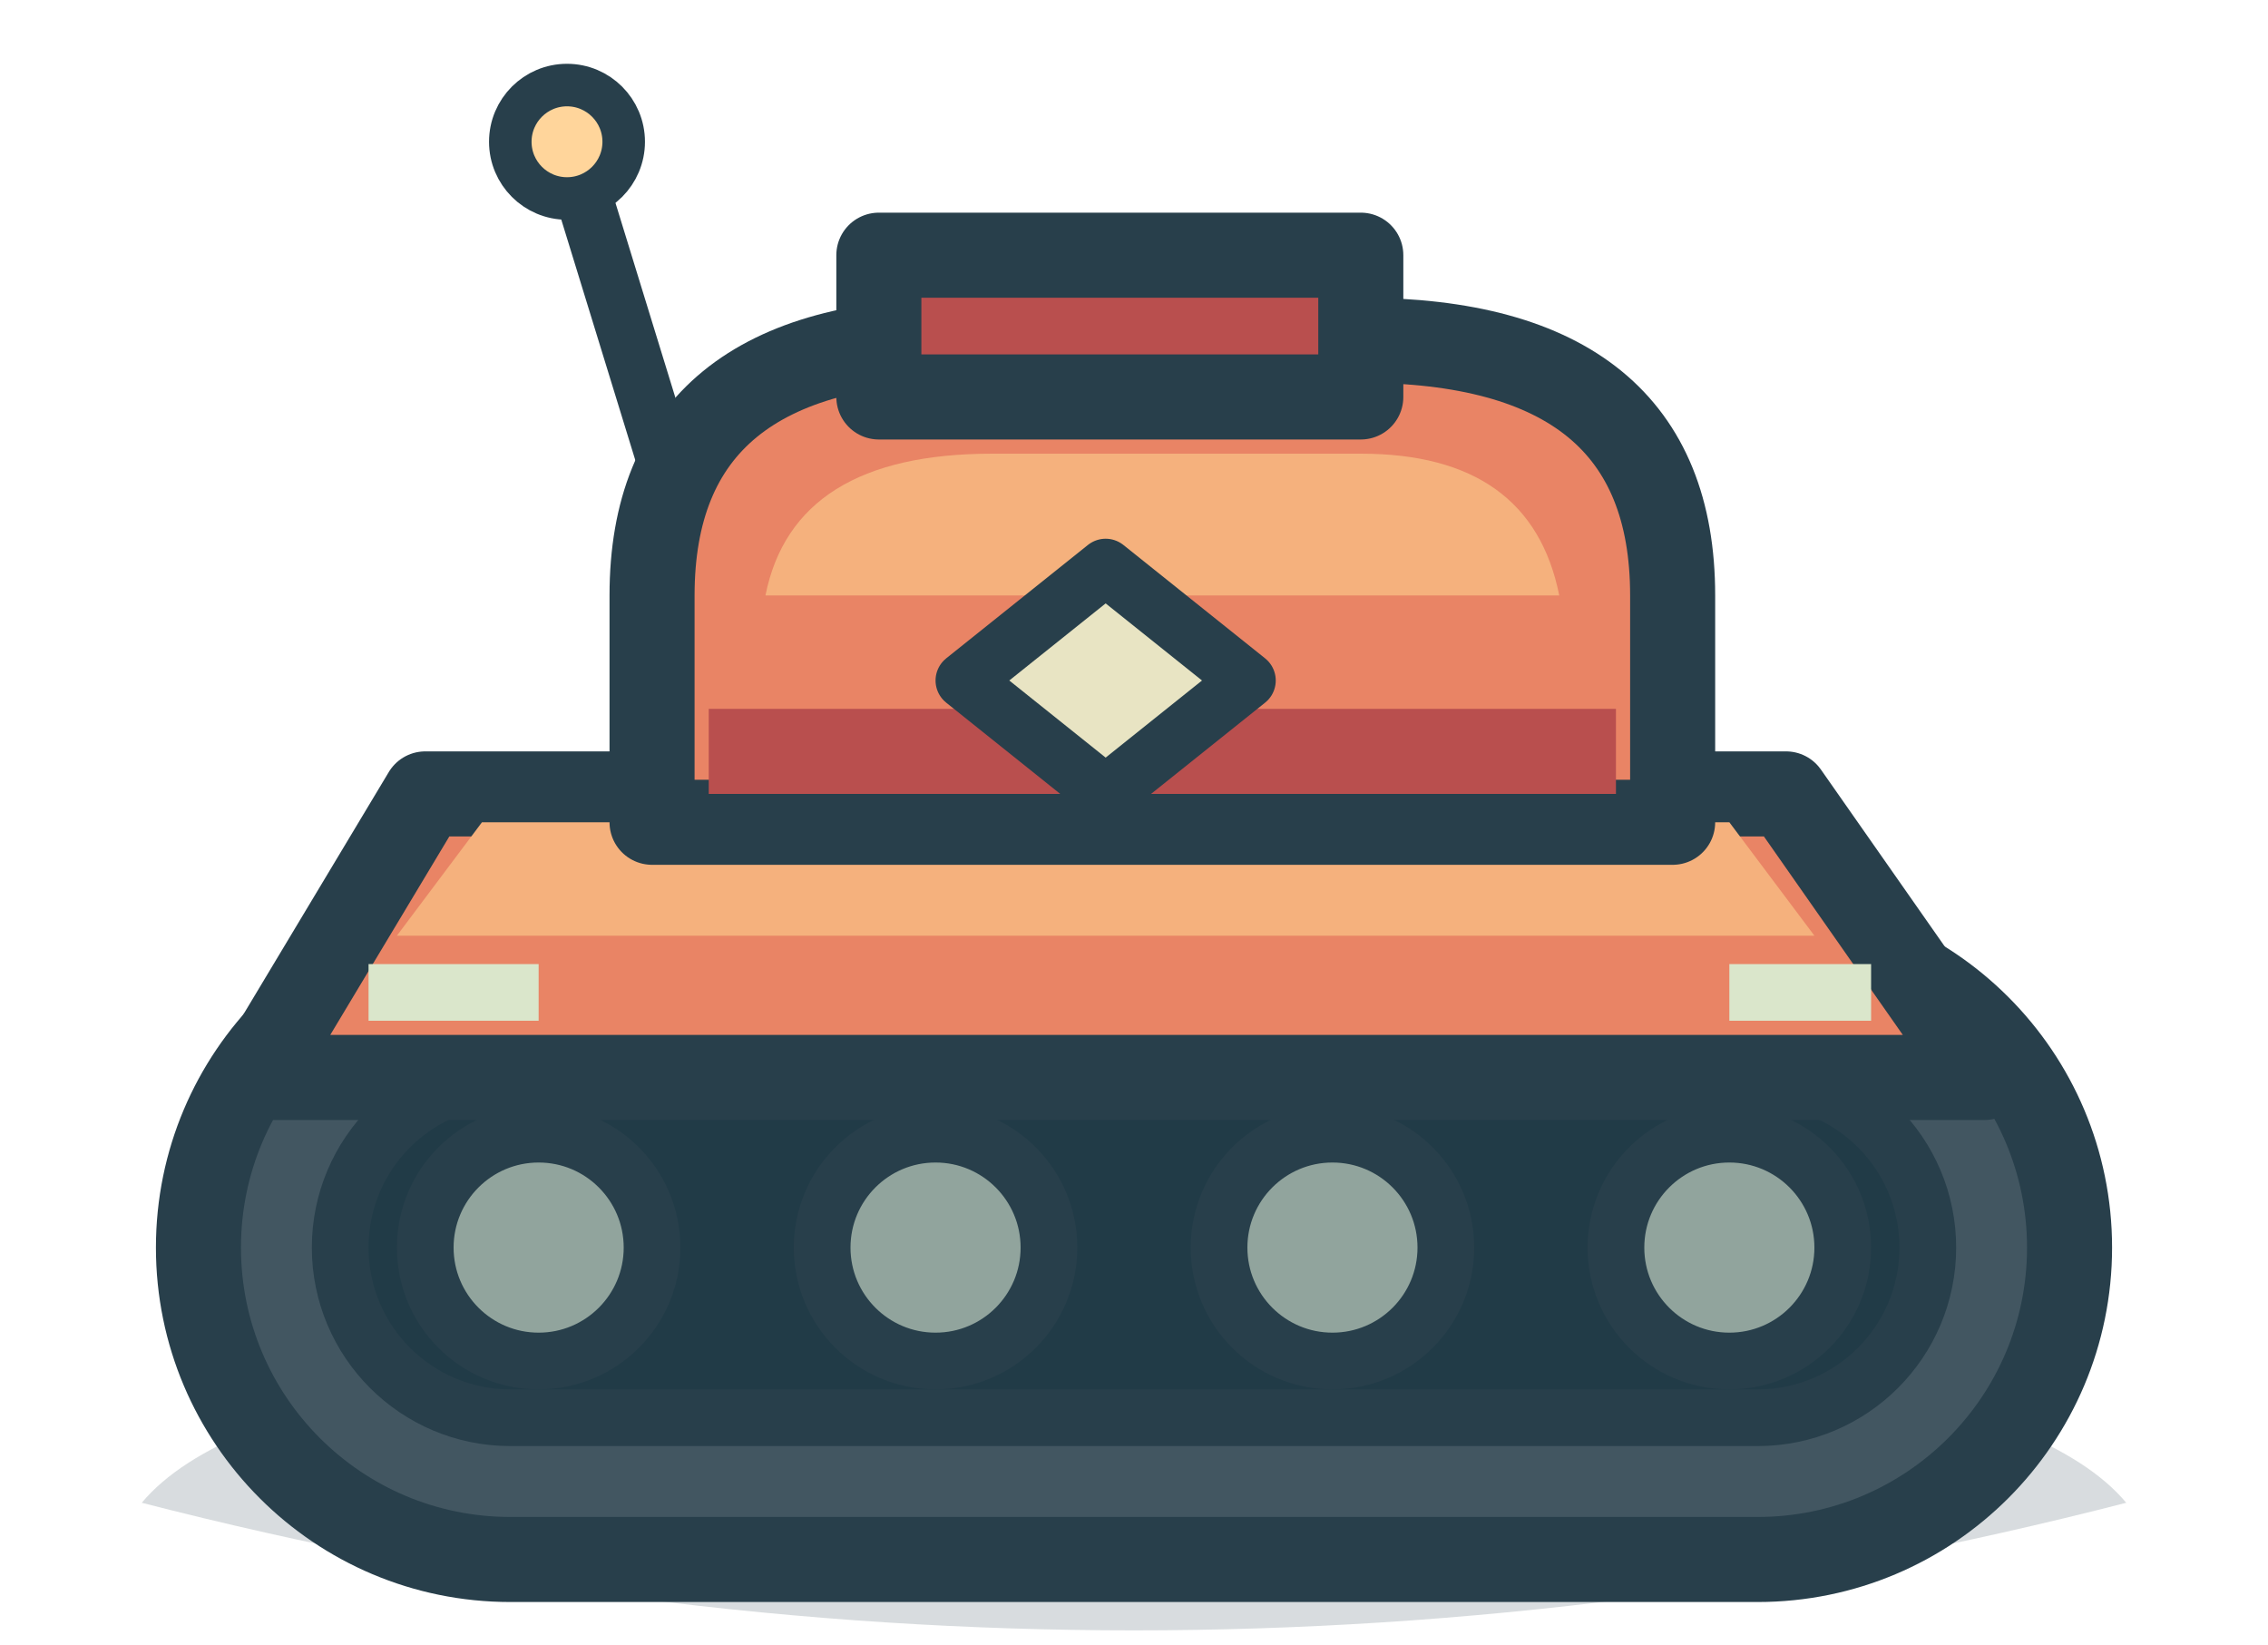
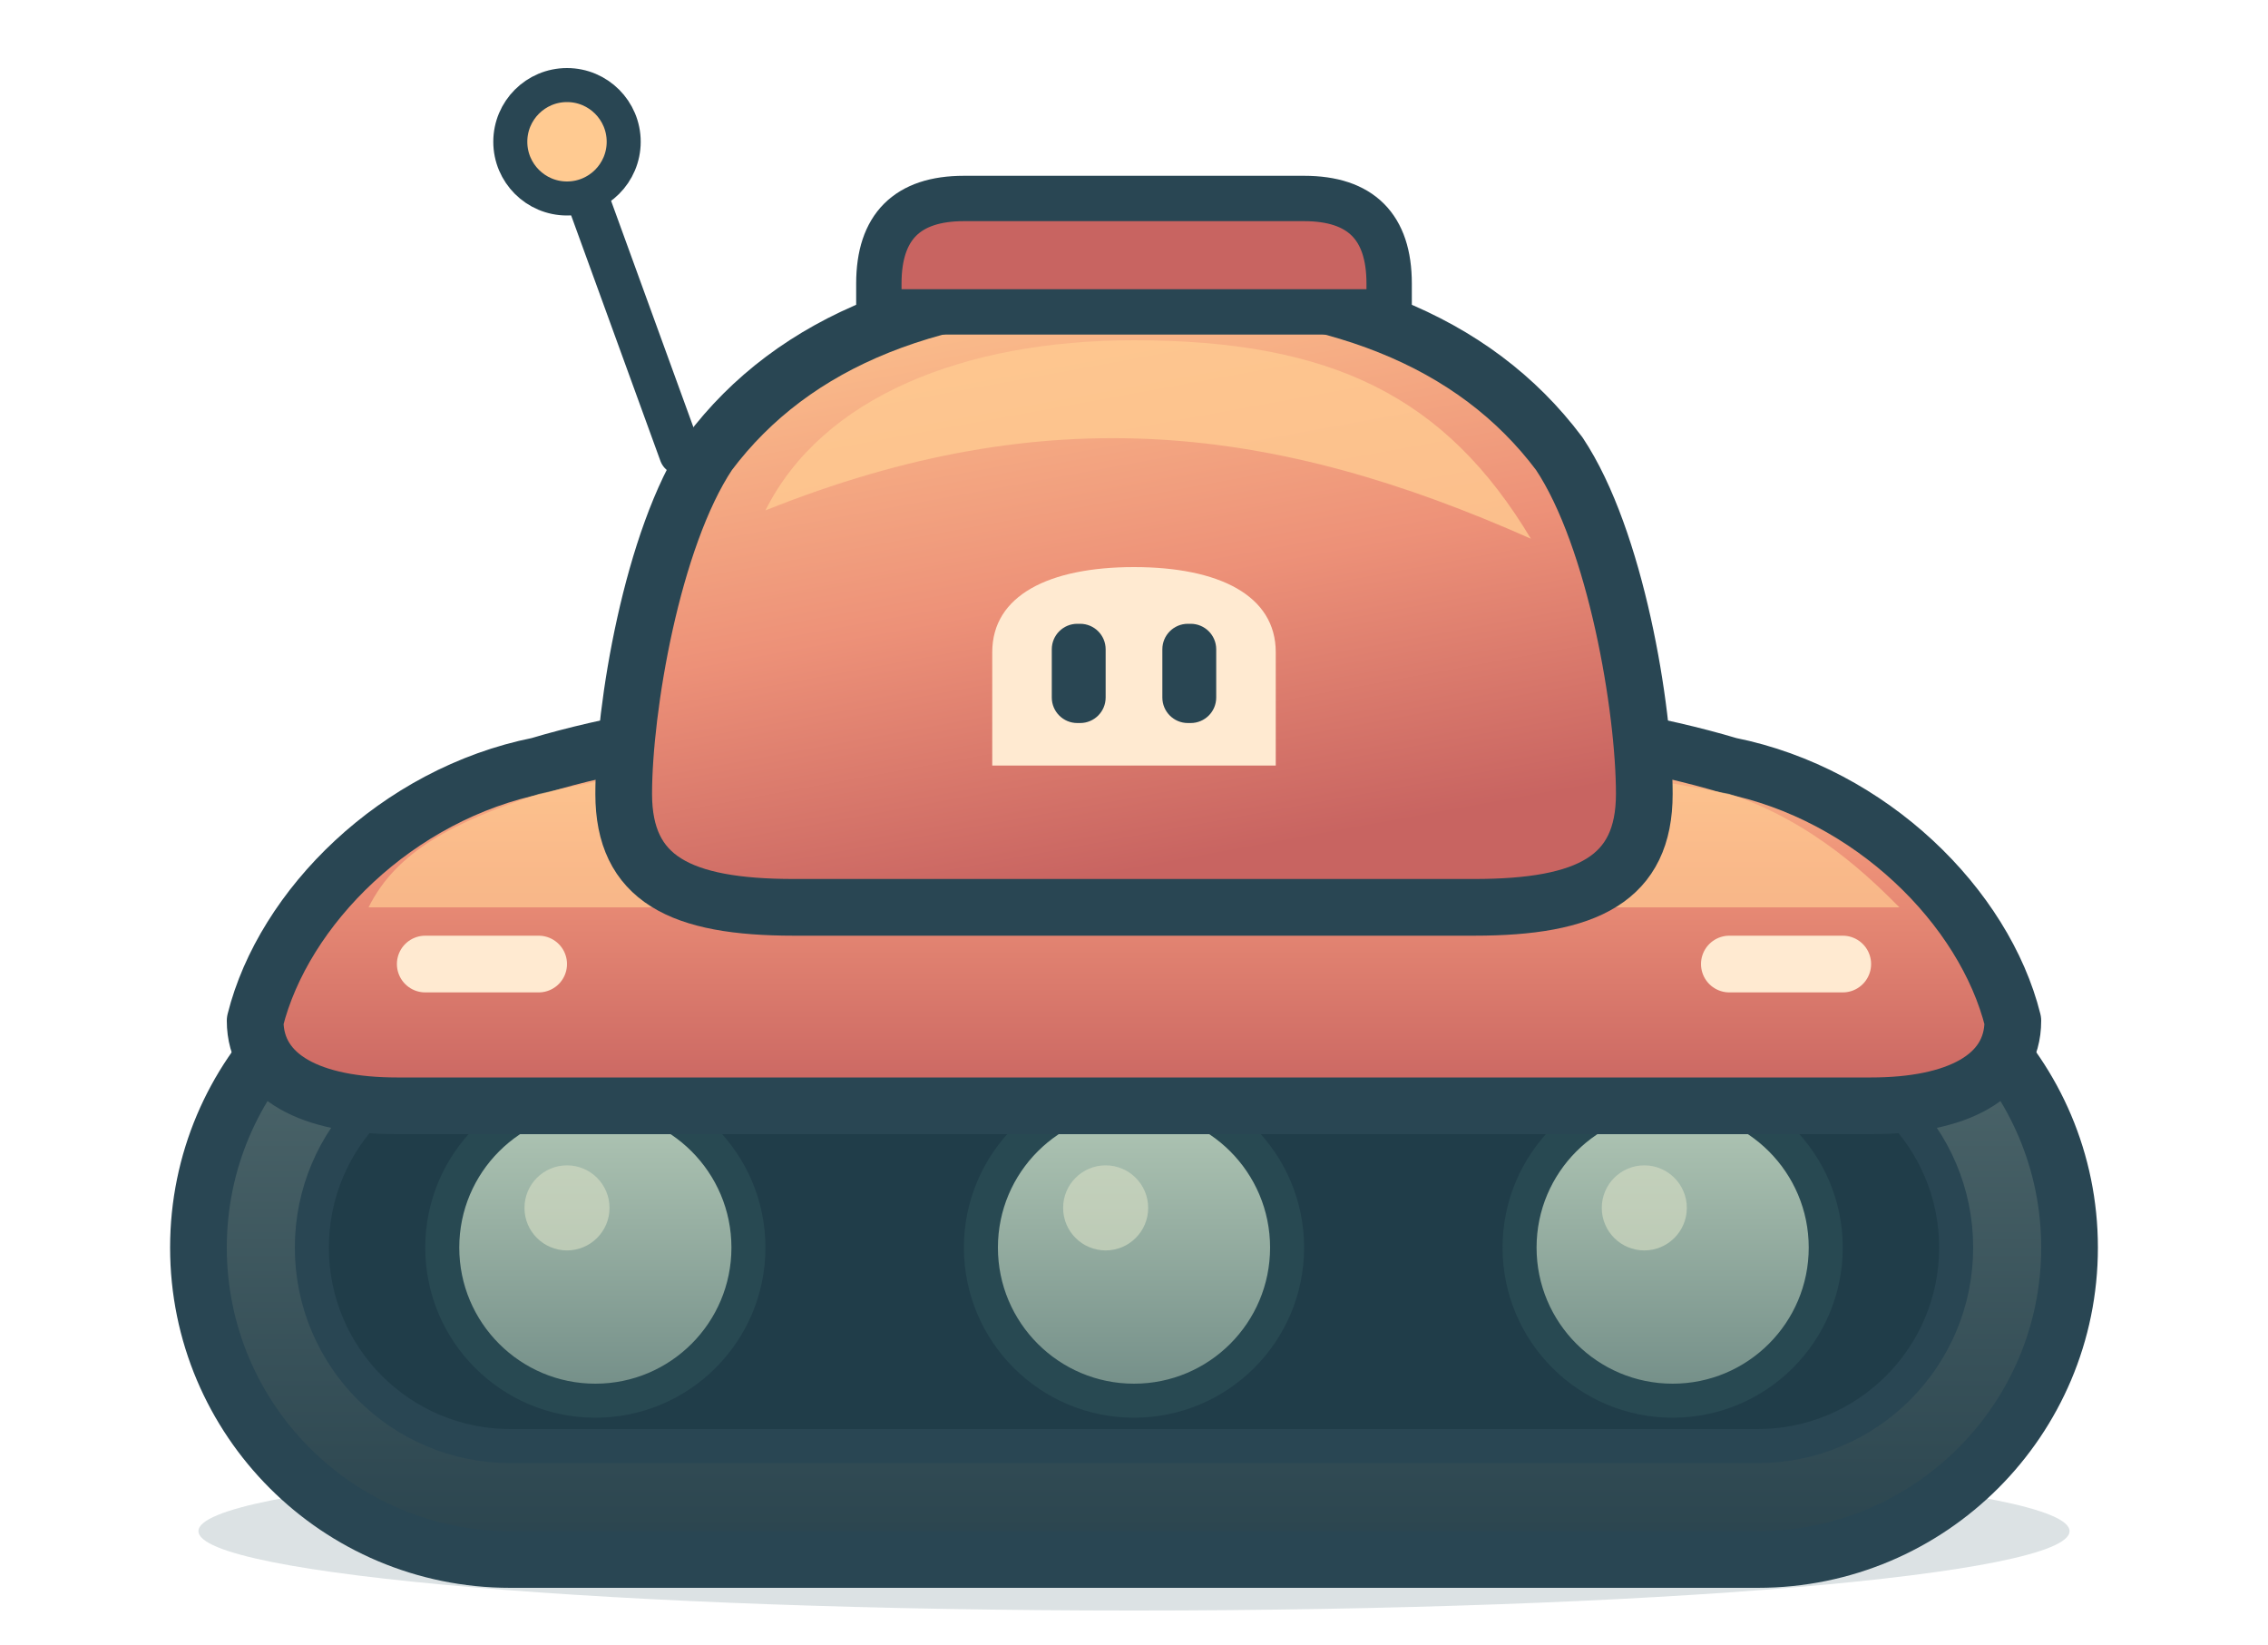
- <svg xmlns="http://www.w3.org/2000/svg" width="80" height="58" viewBox="0 0 80 58">
-   <g stroke="#283f4b" stroke-width="3" stroke-linejoin="round">
-     <path fill="#283f4b" opacity=".18" stroke="none" d="M5 53q35 9 70 0-5-6-35-6T5 53" />
-     <path fill="#425661" d="M18 33h44a11 11 0 0 1 0 22H18a11 11 0 0 1 0-22z" />
-     <path fill="#213b47" stroke-width="2" d="M18 38h44a6 6 0 0 1 0 12H18a6 6 0 0 1 0-12z" />
-     <g fill="#91a49d" stroke-width="2">
-       <circle cx="19" cy="44" r="4" />
-       <circle cx="33" cy="44" r="4" />
-       <circle cx="47" cy="44" r="4" />
-       <circle cx="61" cy="44" r="4" />
+ <svg xmlns="http://www.w3.org/2000/svg" width="320" height="232" viewBox="0 0 80 58">
+   <defs>
+     <linearGradient id="hull" x1="0" y1="0" x2="0" y2="1">
+       <stop stop-color="#ffca91" />
+       <stop offset=".4" stop-color="#ed9178" />
+       <stop offset="1" stop-color="#c86461" />
+     </linearGradient>
+     <linearGradient id="turret" x1="0" y1="0" x2=".3" y2="1">
+       <stop stop-color="#ffca91" />
+       <stop offset=".58" stop-color="#ed9178" />
+       <stop offset="1" stop-color="#c86461" />
+     </linearGradient>
+     <linearGradient id="rubber" x1="0" y1="0" x2="0" y2="1">
+       <stop stop-color="#536c70" />
+       <stop offset="1" stop-color="#2a444e" />
+     </linearGradient>
+     <linearGradient id="hub" x1="0" y1="0" x2="0" y2="1">
+       <stop stop-color="#b3c9b7" />
+       <stop offset="1" stop-color="#728d87" />
+     </linearGradient>
+   </defs>
+   <ellipse cx="40" cy="54" rx="33" ry="2.8" fill="#1d4651" opacity=".16" />
+   <g stroke="#294653" stroke-width="2" stroke-linejoin="round">
+     <rect x="7" y="33" width="66" height="22" rx="11" fill="url(#rubber)" />
+     <rect x="11" y="37" width="58" height="14" rx="7" fill="#203d49" stroke-width="1.2" />
+     <g fill="url(#hub)" stroke="#284952" stroke-width="1.2">
+       <circle cx="21" cy="44" r="5.4" />
+       <circle cx="40" cy="44" r="5.4" />
+       <circle cx="59" cy="44" r="5.4" />
    </g>
-     <path fill="#e98465" d="M15 28h48l7 10H9z" />
-     <path fill="#f5b17d" stroke="none" d="M17 29h44l3 4H14z" />
-     <path fill="#e98465" d="M23 29V21q0-9 11-9h14q11 0 11 9v8z" />
-     <path fill="#f5b17d" stroke="none" d="M27 21q1-5 8-5h13q6 0 7 5z" />
-     <path fill="#b94f4e" stroke="none" d="M25 25h32v3H25z" />
-     <path fill="#b94f4e" d="M31 9h17v5H31z" />
-     <path fill="#e8e4c3" stroke-width="2" d="m39 20 5 4-5 4-5-4z" />
-     <path fill="none" stroke-width="2" d="M24 18 20 5" />
-     <circle fill="#ffd59b" cx="20" cy="5" r="2" stroke-width="1.5" />
-     <path stroke="#dae6cb" stroke-width="2" d="M13 35h6m42 0h5" />
+     <g fill="#d4ddc4" stroke="none" opacity=".64">
+       <circle cx="20" cy="42.6" r="1.5" />
+       <circle cx="39" cy="42.6" r="1.5" />
+       <circle cx="58" cy="42.6" r="1.5" />
+     </g>
+     <path fill="url(#hull)" d="M19 27c10-3 32-3 42 0 5 1 9 5 10 9 0 2-2 3-5 3H14c-3 0-5-1-5-3 1-4 5-8 10-9z" />
+     <path fill="#ffca91" stroke="none" opacity=".7" d="M19 28c13-3 32-2 42 0 3 1 5 3 6 4H13c1-2 3-3 6-4z" />
+     <path fill="url(#turret)" d="M22 28c0-3 1-9 3-12 3-4 8-6 15-6s12 2 15 6c2 3 3 9 3 12 0 3-2 4-6 4H28c-4 0-6-1-6-4z" />
+     <path fill="#ffca91" stroke="none" opacity=".8" d="M27 18c2-4 7-6 13-6 7 0 11 2 14 7-9-4-17-5-27-1z" />
+     <path fill="#c86461" d="M34 7h12c2 0 3 1 3 3v1H31v-1c0-2 1-3 3-3z" stroke-width="1.6" />
+     <path fill="#ffead1" stroke="none" d="M35 23c0-2 2-3 5-3s5 1 5 3v4H35z" />
+     <g fill="#294653" stroke="none">
+       <rect x="37.1" y="22" width="1.9" height="3.5" rx=".9" />
+       <rect x="41" y="22" width="1.9" height="3.5" rx=".9" />
+     </g>
+     <path fill="none" stroke="#294653" stroke-width="1.5" stroke-linecap="round" d="M24 16 20 5" />
+     <circle fill="#ffca91" cx="20" cy="5" r="2" stroke-width="1.2" />
+     <path stroke="#ffead1" stroke-width="2" stroke-linecap="round" d="M15 34h4m42 0h4" />
  </g>
</svg>
